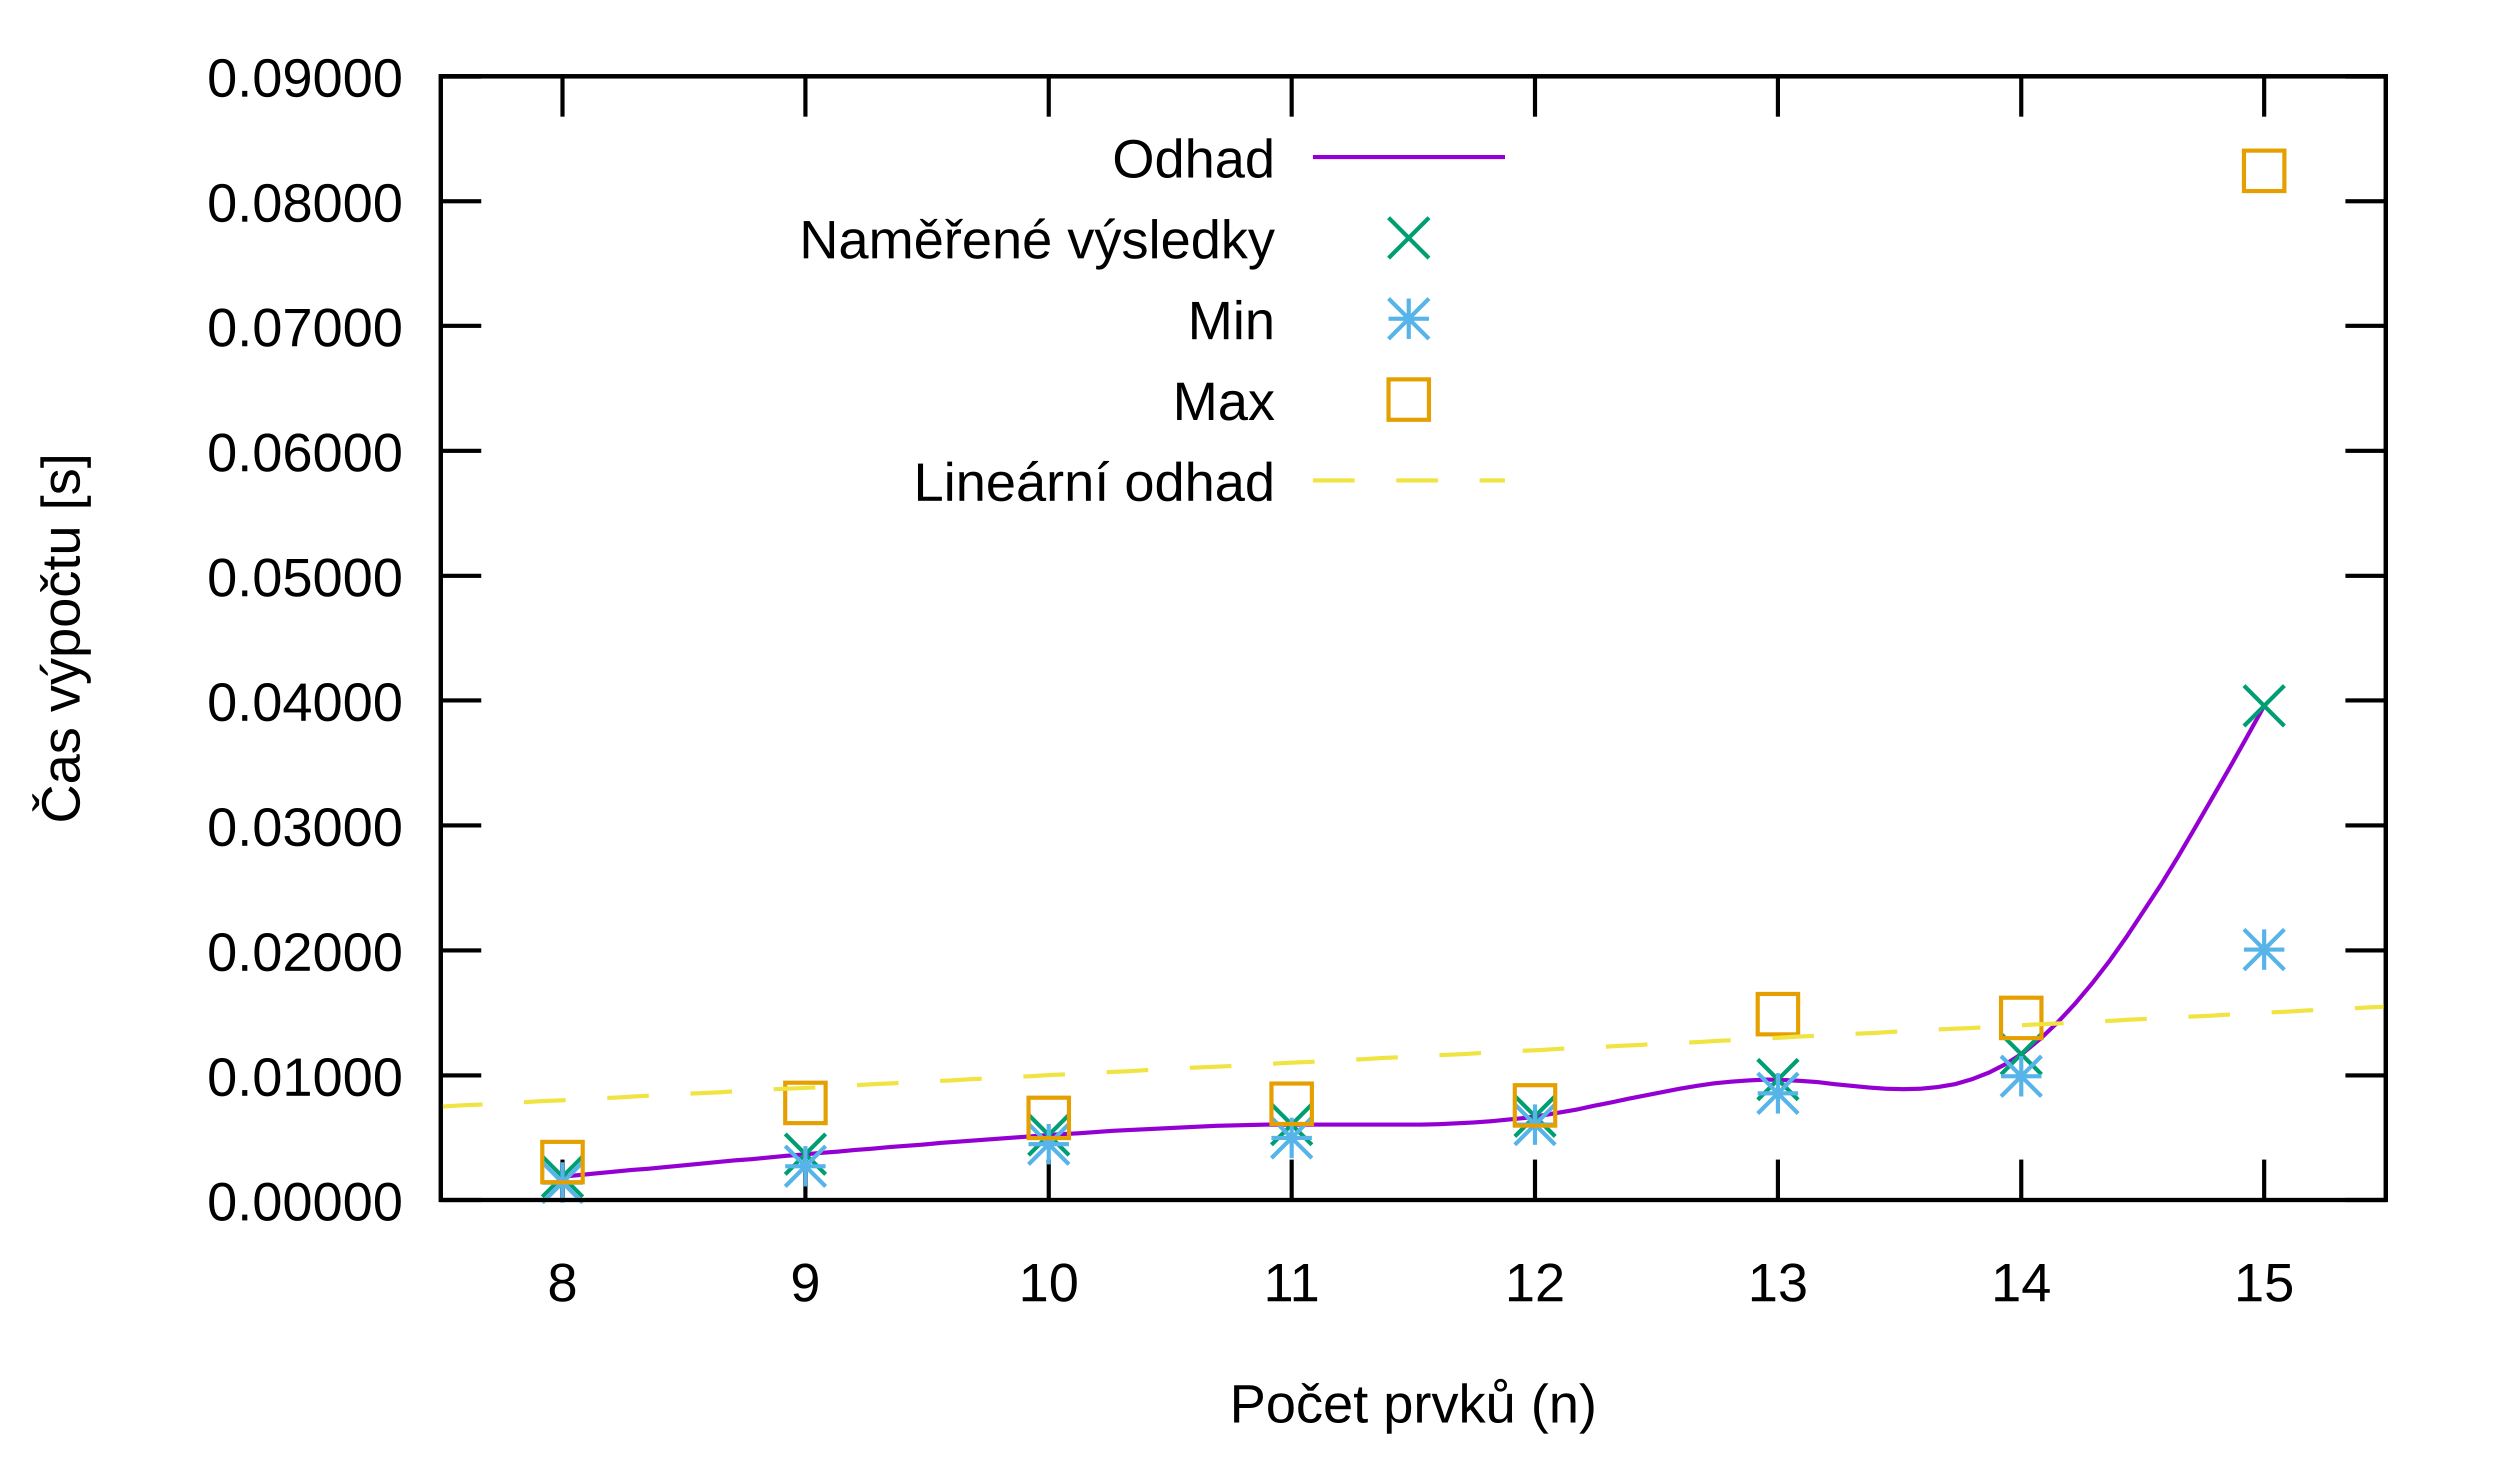
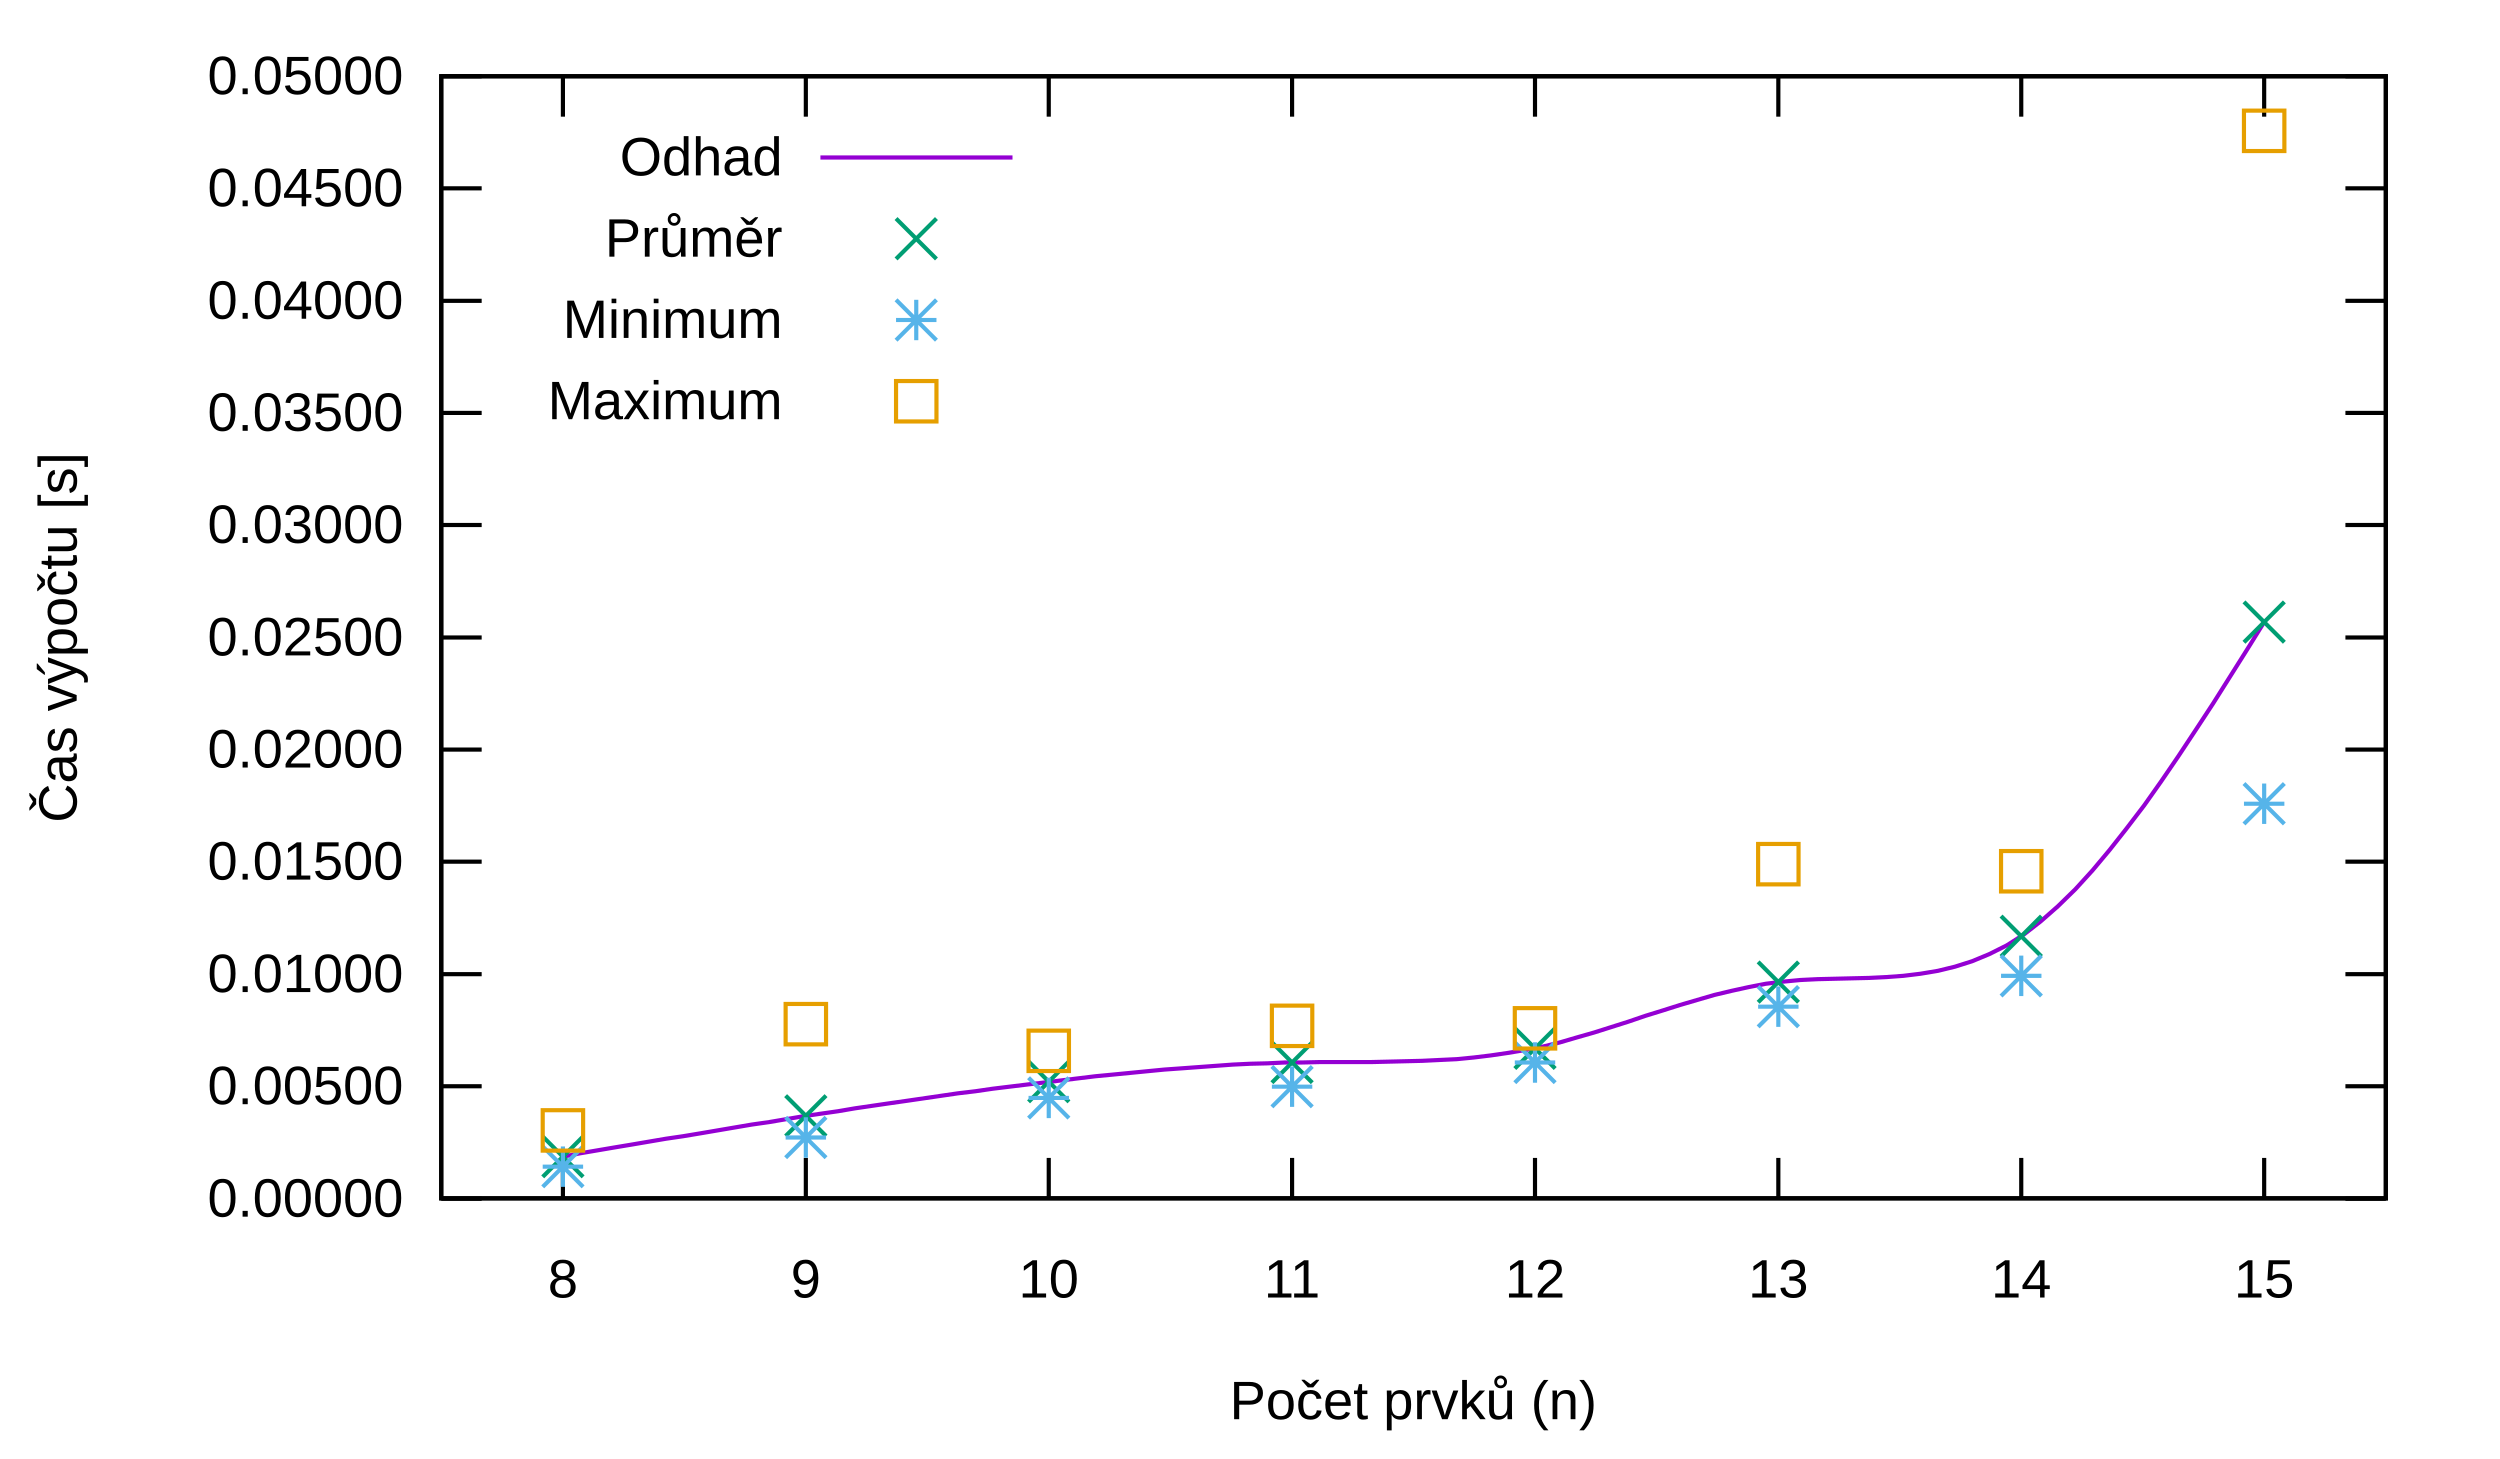
<svg xmlns="http://www.w3.org/2000/svg" xmlns:xlink="http://www.w3.org/1999/xlink" width="600" height="350" viewBox="0 0 600 350">
  <g id="gnuplot_canvas">
    <rect x="0" y="0" width="600" height="350" fill="none" />
    <defs>
      <circle id="gpDot" r="0.5" stroke-width="0.5" />
      <path id="gpPt0" stroke-width="0.206" stroke="currentColor" d="M-1,0 h2 M0,-1 v2" />
      <path id="gpPt1" stroke-width="0.206" stroke="currentColor" d="M-1,-1 L1,1 M1,-1 L-1,1" />
      <path id="gpPt2" stroke-width="0.206" stroke="currentColor" d="M-1,0 L1,0 M0,-1 L0,1 M-1,-1 L1,1 M-1,1 L1,-1" />
      <rect id="gpPt3" stroke-width="0.206" stroke="currentColor" x="-1" y="-1" width="2" height="2" />
      <rect id="gpPt4" stroke-width="0.206" stroke="currentColor" fill="currentColor" x="-1" y="-1" width="2" height="2" />
      <circle id="gpPt5" stroke-width="0.206" stroke="currentColor" cx="0" cy="0" r="1" />
      <use xlink:href="#gpPt5" id="gpPt6" fill="currentColor" stroke="none" />
      <path id="gpPt7" stroke-width="0.206" stroke="currentColor" d="M0,-1.33 L-1.33,0.67 L1.33,0.67 z" />
      <use xlink:href="#gpPt7" id="gpPt8" fill="currentColor" stroke="none" />
      <use xlink:href="#gpPt7" id="gpPt9" stroke="currentColor" transform="rotate(180)" />
      <use xlink:href="#gpPt9" id="gpPt10" fill="currentColor" stroke="none" />
      <use xlink:href="#gpPt3" id="gpPt11" stroke="currentColor" transform="rotate(45)" />
      <use xlink:href="#gpPt11" id="gpPt12" fill="currentColor" stroke="none" />
      <path id="gpPt13" stroke-width="0.206" stroke="currentColor" d="M0,1.330 L1.265,0.411 L0.782,-1.067 L-0.782,-1.076 L-1.265,0.411 z" />
      <use xlink:href="#gpPt13" id="gpPt14" fill="currentColor" stroke="none" />
      <filter id="textbox" filterUnits="objectBoundingBox" x="0" y="0" height="1" width="1">
        <feFlood flood-color="white" flood-opacity="1" result="bgnd" />
        <feComposite in="SourceGraphic" in2="bgnd" operator="atop" />
      </filter>
      <filter id="greybox" filterUnits="objectBoundingBox" x="0" y="0" height="1" width="1">
        <feFlood flood-color="lightgrey" flood-opacity="1" result="grey" />
        <feComposite in="SourceGraphic" in2="grey" operator="atop" />
      </filter>
    </defs>
    <g fill="none" color="white" stroke="currentColor" stroke-width="1.00" stroke-linecap="butt" stroke-linejoin="miter">
</g>
    <g fill="none" color="black" stroke="currentColor" stroke-width="1.00" stroke-linecap="butt" stroke-linejoin="miter">
-       <path stroke="black" d="M105.8,288.0 L115.5,288.0 M572.6,288.0 L562.9,288.0  " />
-       <g transform="translate(96.7,292.9)" stroke="none" fill="black" font-family="arial" font-size="13.00" text-anchor="end">
+       <path stroke="black" d="M105.9,287.7 L115.6,287.7 M572.6,287.7 L562.9,287.7  " />
+       <g transform="translate(96.8,292.0)" stroke="none" fill="black" font-family="arial" font-size="13.00" text-anchor="end">
        <text>
          <tspan font-family="arial">0.00000</tspan>
        </text>
      </g>
    </g>
    <g fill="none" color="black" stroke="currentColor" stroke-width="1.00" stroke-linecap="butt" stroke-linejoin="miter">
-       <path stroke="black" d="M105.8,258.1 L115.5,258.1 M572.6,258.1 L562.9,258.1  " />
-       <g transform="translate(96.7,263.0)" stroke="none" fill="black" font-family="arial" font-size="13.00" text-anchor="end">
+       <path stroke="black" d="M105.9,260.7 L115.6,260.7 M572.6,260.7 L562.9,260.7  " />
+       <g transform="translate(96.8,265.0)" stroke="none" fill="black" font-family="arial" font-size="13.00" text-anchor="end">
+         <text>
+           <tspan font-family="arial">0.00500</tspan>
+         </text>
+       </g>
+     </g>
+     <g fill="none" color="black" stroke="currentColor" stroke-width="1.00" stroke-linecap="butt" stroke-linejoin="miter">
+       <path stroke="black" d="M105.9,233.8 L115.6,233.8 M572.6,233.8 L562.9,233.8  " />
+       <g transform="translate(96.8,238.1)" stroke="none" fill="black" font-family="arial" font-size="13.00" text-anchor="end">
        <text>
          <tspan font-family="arial">0.01000</tspan>
        </text>
      </g>
    </g>
    <g fill="none" color="black" stroke="currentColor" stroke-width="1.00" stroke-linecap="butt" stroke-linejoin="miter">
-       <path stroke="black" d="M105.8,228.1 L115.5,228.1 M572.6,228.1 L562.9,228.1  " />
-       <g transform="translate(96.7,233.0)" stroke="none" fill="black" font-family="arial" font-size="13.00" text-anchor="end">
+       <path stroke="black" d="M105.9,206.8 L115.6,206.8 M572.6,206.8 L562.9,206.8  " />
+       <g transform="translate(96.8,211.1)" stroke="none" fill="black" font-family="arial" font-size="13.00" text-anchor="end">
+         <text>
+           <tspan font-family="arial">0.01500</tspan>
+         </text>
+       </g>
+     </g>
+     <g fill="none" color="black" stroke="currentColor" stroke-width="1.00" stroke-linecap="butt" stroke-linejoin="miter">
+       <path stroke="black" d="M105.9,179.9 L115.6,179.9 M572.6,179.9 L562.9,179.9  " />
+       <g transform="translate(96.8,184.2)" stroke="none" fill="black" font-family="arial" font-size="13.00" text-anchor="end">
        <text>
          <tspan font-family="arial">0.02000</tspan>
        </text>
      </g>
    </g>
    <g fill="none" color="black" stroke="currentColor" stroke-width="1.00" stroke-linecap="butt" stroke-linejoin="miter">
-       <path stroke="black" d="M105.8,198.1 L115.5,198.1 M572.6,198.1 L562.9,198.1  " />
-       <g transform="translate(96.7,203.0)" stroke="none" fill="black" font-family="arial" font-size="13.00" text-anchor="end">
+       <path stroke="black" d="M105.9,153.0 L115.6,153.0 M572.6,153.0 L562.9,153.0  " />
+       <g transform="translate(96.8,157.3)" stroke="none" fill="black" font-family="arial" font-size="13.00" text-anchor="end">
+         <text>
+           <tspan font-family="arial">0.02500</tspan>
+         </text>
+       </g>
+     </g>
+     <g fill="none" color="black" stroke="currentColor" stroke-width="1.00" stroke-linecap="butt" stroke-linejoin="miter">
+       <path stroke="black" d="M105.9,126.0 L115.6,126.0 M572.6,126.0 L562.9,126.0  " />
+       <g transform="translate(96.8,130.3)" stroke="none" fill="black" font-family="arial" font-size="13.00" text-anchor="end">
        <text>
          <tspan font-family="arial">0.03000</tspan>
        </text>
      </g>
    </g>
    <g fill="none" color="black" stroke="currentColor" stroke-width="1.00" stroke-linecap="butt" stroke-linejoin="miter">
-       <path stroke="black" d="M105.8,168.1 L115.5,168.1 M572.6,168.1 L562.9,168.1  " />
-       <g transform="translate(96.7,173.0)" stroke="none" fill="black" font-family="arial" font-size="13.00" text-anchor="end">
+       <path stroke="black" d="M105.9,99.1 L115.6,99.1 M572.6,99.1 L562.9,99.1  " />
+       <g transform="translate(96.8,103.4)" stroke="none" fill="black" font-family="arial" font-size="13.00" text-anchor="end">
+         <text>
+           <tspan font-family="arial">0.03500</tspan>
+         </text>
+       </g>
+     </g>
+     <g fill="none" color="black" stroke="currentColor" stroke-width="1.00" stroke-linecap="butt" stroke-linejoin="miter">
+       <path stroke="black" d="M105.9,72.2 L115.6,72.2 M572.6,72.2 L562.9,72.2  " />
+       <g transform="translate(96.8,76.5)" stroke="none" fill="black" font-family="arial" font-size="13.00" text-anchor="end">
        <text>
          <tspan font-family="arial">0.04000</tspan>
        </text>
      </g>
    </g>
    <g fill="none" color="black" stroke="currentColor" stroke-width="1.00" stroke-linecap="butt" stroke-linejoin="miter">
-       <path stroke="black" d="M105.8,138.2 L115.5,138.2 M572.6,138.2 L562.9,138.2  " />
-       <g transform="translate(96.7,143.1)" stroke="none" fill="black" font-family="arial" font-size="13.00" text-anchor="end">
+       <path stroke="black" d="M105.9,45.2 L115.6,45.2 M572.6,45.2 L562.9,45.2  " />
+       <g transform="translate(96.8,49.5)" stroke="none" fill="black" font-family="arial" font-size="13.00" text-anchor="end">
+         <text>
+           <tspan font-family="arial">0.04500</tspan>
+         </text>
+       </g>
+     </g>
+     <g fill="none" color="black" stroke="currentColor" stroke-width="1.00" stroke-linecap="butt" stroke-linejoin="miter">
+       <path stroke="black" d="M105.9,18.3 L115.6,18.3 M572.6,18.3 L562.9,18.3  " />
+       <g transform="translate(96.8,22.6)" stroke="none" fill="black" font-family="arial" font-size="13.00" text-anchor="end">
        <text>
          <tspan font-family="arial">0.05000</tspan>
        </text>
      </g>
    </g>
    <g fill="none" color="black" stroke="currentColor" stroke-width="1.00" stroke-linecap="butt" stroke-linejoin="miter">
-       <path stroke="black" d="M105.8,108.2 L115.5,108.2 M572.6,108.2 L562.9,108.2  " />
-       <g transform="translate(96.7,113.1)" stroke="none" fill="black" font-family="arial" font-size="13.00" text-anchor="end">
-         <text>
-           <tspan font-family="arial">0.06000</tspan>
-         </text>
-       </g>
-     </g>
-     <g fill="none" color="black" stroke="currentColor" stroke-width="1.00" stroke-linecap="butt" stroke-linejoin="miter">
-       <path stroke="black" d="M105.8,78.2 L115.5,78.2 M572.6,78.2 L562.9,78.2  " />
-       <g transform="translate(96.7,83.1)" stroke="none" fill="black" font-family="arial" font-size="13.00" text-anchor="end">
-         <text>
-           <tspan font-family="arial">0.07000</tspan>
-         </text>
-       </g>
-     </g>
-     <g fill="none" color="black" stroke="currentColor" stroke-width="1.00" stroke-linecap="butt" stroke-linejoin="miter">
-       <path stroke="black" d="M105.8,48.3 L115.5,48.3 M572.6,48.3 L562.9,48.3  " />
-       <g transform="translate(96.7,53.2)" stroke="none" fill="black" font-family="arial" font-size="13.00" text-anchor="end">
-         <text>
-           <tspan font-family="arial">0.08000</tspan>
-         </text>
-       </g>
-     </g>
-     <g fill="none" color="black" stroke="currentColor" stroke-width="1.00" stroke-linecap="butt" stroke-linejoin="miter">
-       <path stroke="black" d="M105.8,18.3 L115.5,18.3 M572.6,18.3 L562.9,18.3  " />
-       <g transform="translate(96.7,23.2)" stroke="none" fill="black" font-family="arial" font-size="13.00" text-anchor="end">
-         <text>
-           <tspan font-family="arial">0.09000</tspan>
-         </text>
-       </g>
-     </g>
-     <g fill="none" color="black" stroke="currentColor" stroke-width="1.00" stroke-linecap="butt" stroke-linejoin="miter">
-       <path stroke="black" d="M135.0,288.0 L135.0,278.3 M135.0,18.3 L135.0,28.0  " />
-       <g transform="translate(135.0,312.3)" stroke="none" fill="black" font-family="arial" font-size="13.00" text-anchor="middle">
+       <path stroke="black" d="M135.1,287.6 L135.1,277.9 M135.1,18.3 L135.1,28.0  " />
+       <g transform="translate(135.1,311.4)" stroke="none" fill="black" font-family="arial" font-size="13.00" text-anchor="middle">
        <text>
          <tspan font-family="arial"> 8</tspan>
        </text>
      </g>
    </g>
    <g fill="none" color="black" stroke="currentColor" stroke-width="1.00" stroke-linecap="butt" stroke-linejoin="miter">
-       <path stroke="black" d="M193.3,288.0 L193.3,278.3 M193.3,18.3 L193.3,28.0  " />
-       <g transform="translate(193.3,312.3)" stroke="none" fill="black" font-family="arial" font-size="13.00" text-anchor="middle">
+       <path stroke="black" d="M193.4,287.6 L193.4,277.9 M193.4,18.3 L193.4,28.0  " />
+       <g transform="translate(193.4,311.4)" stroke="none" fill="black" font-family="arial" font-size="13.00" text-anchor="middle">
        <text>
          <tspan font-family="arial"> 9</tspan>
        </text>
      </g>
    </g>
    <g fill="none" color="black" stroke="currentColor" stroke-width="1.00" stroke-linecap="butt" stroke-linejoin="miter">
-       <path stroke="black" d="M251.7,288.0 L251.7,278.3 M251.7,18.3 L251.7,28.0  " />
-       <g transform="translate(251.7,312.3)" stroke="none" fill="black" font-family="arial" font-size="13.00" text-anchor="middle">
+       <path stroke="black" d="M251.7,287.6 L251.7,277.9 M251.7,18.3 L251.7,28.0  " />
+       <g transform="translate(251.7,311.4)" stroke="none" fill="black" font-family="arial" font-size="13.00" text-anchor="middle">
        <text>
          <tspan font-family="arial"> 10</tspan>
        </text>
      </g>
    </g>
    <g fill="none" color="black" stroke="currentColor" stroke-width="1.00" stroke-linecap="butt" stroke-linejoin="miter">
-       <path stroke="black" d="M310.0,288.0 L310.0,278.3 M310.0,18.3 L310.0,28.0  " />
-       <g transform="translate(310.0,312.3)" stroke="none" fill="black" font-family="arial" font-size="13.00" text-anchor="middle">
+       <path stroke="black" d="M310.1,287.6 L310.1,277.9 M310.1,18.3 L310.1,28.0  " />
+       <g transform="translate(310.1,311.4)" stroke="none" fill="black" font-family="arial" font-size="13.00" text-anchor="middle">
        <text>
          <tspan font-family="arial"> 11</tspan>
        </text>
      </g>
    </g>
    <g fill="none" color="black" stroke="currentColor" stroke-width="1.00" stroke-linecap="butt" stroke-linejoin="miter">
-       <path stroke="black" d="M368.4,288.0 L368.4,278.3 M368.4,18.3 L368.4,28.0  " />
-       <g transform="translate(368.4,312.3)" stroke="none" fill="black" font-family="arial" font-size="13.00" text-anchor="middle">
+       <path stroke="black" d="M368.4,287.6 L368.4,277.9 M368.4,18.3 L368.4,28.0  " />
+       <g transform="translate(368.4,311.4)" stroke="none" fill="black" font-family="arial" font-size="13.00" text-anchor="middle">
        <text>
          <tspan font-family="arial"> 12</tspan>
        </text>
      </g>
    </g>
    <g fill="none" color="black" stroke="currentColor" stroke-width="1.00" stroke-linecap="butt" stroke-linejoin="miter">
-       <path stroke="black" d="M426.7,288.0 L426.7,278.3 M426.7,18.3 L426.7,28.0  " />
-       <g transform="translate(426.7,312.3)" stroke="none" fill="black" font-family="arial" font-size="13.00" text-anchor="middle">
+       <path stroke="black" d="M426.8,287.6 L426.8,277.9 M426.8,18.3 L426.8,28.0  " />
+       <g transform="translate(426.8,311.4)" stroke="none" fill="black" font-family="arial" font-size="13.00" text-anchor="middle">
        <text>
          <tspan font-family="arial"> 13</tspan>
        </text>
      </g>
    </g>
    <g fill="none" color="black" stroke="currentColor" stroke-width="1.00" stroke-linecap="butt" stroke-linejoin="miter">
-       <path stroke="black" d="M485.1,288.0 L485.1,278.3 M485.1,18.3 L485.1,28.0  " />
-       <g transform="translate(485.1,312.3)" stroke="none" fill="black" font-family="arial" font-size="13.00" text-anchor="middle">
+       <path stroke="black" d="M485.1,287.6 L485.1,277.9 M485.1,18.3 L485.1,28.0  " />
+       <g transform="translate(485.1,311.4)" stroke="none" fill="black" font-family="arial" font-size="13.00" text-anchor="middle">
        <text>
          <tspan font-family="arial"> 14</tspan>
        </text>
      </g>
    </g>
    <g fill="none" color="black" stroke="currentColor" stroke-width="1.00" stroke-linecap="butt" stroke-linejoin="miter">
-       <path stroke="black" d="M543.4,288.0 L543.4,278.3 M543.4,18.3 L543.4,28.0  " />
-       <g transform="translate(543.4,312.3)" stroke="none" fill="black" font-family="arial" font-size="13.00" text-anchor="middle">
+       <path stroke="black" d="M543.4,287.6 L543.4,277.9 M543.4,18.3 L543.4,28.0  " />
+       <g transform="translate(543.4,311.4)" stroke="none" fill="black" font-family="arial" font-size="13.00" text-anchor="middle">
        <text>
          <tspan font-family="arial"> 15</tspan>
        </text>
      </g>
    </g>
    <g fill="none" color="black" stroke="currentColor" stroke-width="1.00" stroke-linecap="butt" stroke-linejoin="miter">
</g>
    <g fill="none" color="black" stroke="currentColor" stroke-width="1.00" stroke-linecap="butt" stroke-linejoin="miter">
-       <path stroke="black" d="M105.8,18.3 L105.8,288.0 L572.6,288.0 L572.6,18.3 L105.8,18.3 Z  " />
-     </g>
-     <g fill="none" color="black" stroke="currentColor" stroke-width="1.00" stroke-linecap="butt" stroke-linejoin="miter">
-       <g transform="translate(19.1,153.2) rotate(270)" stroke="none" fill="black" font-family="arial" font-size="13.00" text-anchor="middle">
+       <path stroke="black" d="M105.9,18.3 L105.9,287.6 L572.6,287.6 L572.6,18.3 L105.9,18.3 Z  " />
+     </g>
+     <g fill="none" color="black" stroke="currentColor" stroke-width="1.00" stroke-linecap="butt" stroke-linejoin="miter">
+       <g transform="translate(18.4,153.0) rotate(270)" stroke="none" fill="black" font-family="arial" font-size="13.00" text-anchor="middle">
        <text>
          <tspan font-family="arial">Čas výpočtu [s]</tspan>
        </text>
      </g>
    </g>
    <g fill="none" color="black" stroke="currentColor" stroke-width="1.00" stroke-linecap="butt" stroke-linejoin="miter">
-       <g transform="translate(339.2,341.4)" stroke="none" fill="black" font-family="arial" font-size="13.00" text-anchor="middle">
+       <g transform="translate(339.2,340.6)" stroke="none" fill="black" font-family="arial" font-size="13.00" text-anchor="middle">
        <text>
          <tspan font-family="arial">Počet prvků (n)</tspan>
        </text>
      </g>
    </g>
    <g fill="none" color="black" stroke="currentColor" stroke-width="1.00" stroke-linecap="butt" stroke-linejoin="miter">
</g>
    <g id="gnuplot_plot_1">
      <g fill="none" color="black" stroke="currentColor" stroke-width="1.00" stroke-linecap="butt" stroke-linejoin="miter">
-         <g transform="translate(306.0,42.6)" stroke="none" fill="black" font-family="arial" font-size="13.00" text-anchor="end">
+         <g transform="translate(187.8,42.1)" stroke="none" fill="black" font-family="arial" font-size="13.00" text-anchor="end">
          <text>
            <tspan font-family="arial">Odhad</tspan>
          </text>
        </g>
      </g>
      <g fill="none" color="black" stroke="currentColor" stroke-width="1.00" stroke-linecap="butt" stroke-linejoin="miter">
-         <path stroke="rgb(148,   0, 211)" d="M315.1,37.7 L361.2,37.7 M135.0,282.4 L139.1,282.0 L143.2,281.6 L147.4,281.2 L151.5,280.8 L155.6,280.5   L159.7,280.1 L163.9,279.7 L168.0,279.3 L172.1,278.9 L176.2,278.5 L180.4,278.2 L184.5,277.8 L188.6,277.4   L192.7,277.1 L196.9,276.7 L201.0,276.4 L205.1,276.0 L209.2,275.7 L213.4,275.3 L217.5,275.0 L221.6,274.7   L225.7,274.3 L229.9,274.0 L234.0,273.7 L238.1,273.4 L242.2,273.1 L246.4,272.8 L250.5,272.5 L254.6,272.2   L258.7,272.0 L262.9,271.7 L267.0,271.4 L271.1,271.2 L275.3,271.0 L279.4,270.8 L283.5,270.6 L287.6,270.4   L291.8,270.2 L295.9,270.1 L300.0,270.0 L304.1,269.9 L308.3,269.9 L312.4,269.9 L316.5,269.9 L320.6,269.9   L324.8,269.9 L328.9,269.9 L333.0,269.9 L337.1,269.9 L341.3,269.9 L345.4,269.8 L349.5,269.6 L353.6,269.4   L357.8,269.1 L361.9,268.7 L366.0,268.3 L370.1,267.7 L374.3,267.0 L378.4,266.3 L382.5,265.4 L386.6,264.6   L390.8,263.7 L394.9,262.9 L399.0,262.1 L403.1,261.3 L407.3,260.6 L411.4,260.0 L415.5,259.6 L419.7,259.3   L423.8,259.1 L427.9,259.2 L432.0,259.4 L436.2,259.7 L440.3,260.2 L444.4,260.6 L448.5,261.0 L452.7,261.3   L456.8,261.4 L460.9,261.3 L465.0,260.9 L469.2,260.2 L473.3,259.0 L477.4,257.4 L481.5,255.3 L485.7,252.6   L489.8,249.2 L493.9,245.3 L498.0,240.9 L502.2,235.9 L506.3,230.6 L510.4,224.8 L514.5,218.6 L518.7,212.2   L522.8,205.5 L526.9,198.5 L531.0,191.4 L535.2,184.1 L539.3,176.8 L543.4,169.4  " />
+         <path stroke="rgb(148,   0, 211)" d="M196.9,37.8 L243.0,37.8 M135.1,277.6 L139.2,276.8 L143.3,276.1 L147.4,275.4 L151.6,274.7 L155.7,274.0   L159.8,273.3 L163.9,272.7 L168.1,272.0 L172.2,271.3 L176.3,270.6 L180.4,269.9 L184.6,269.3 L188.7,268.6   L192.8,267.9 L196.9,267.3 L201.1,266.7 L205.2,266.0 L209.3,265.4 L213.4,264.8 L217.6,264.2 L221.7,263.6   L225.8,263.0 L229.9,262.4 L234.1,261.9 L238.2,261.3 L242.3,260.8 L246.4,260.3 L250.6,259.8 L254.7,259.3   L258.8,258.8 L262.9,258.3 L267.1,257.9 L271.2,257.5 L275.3,257.1 L279.4,256.7 L283.6,256.4 L287.7,256.1   L291.8,255.8 L295.9,255.5 L300.1,255.3 L304.2,255.2 L308.3,255.0 L312.4,255.0 L316.6,254.9 L320.7,254.9   L324.8,254.9 L328.9,254.9 L333.1,254.8 L337.2,254.7 L341.3,254.6 L345.4,254.4 L349.6,254.2 L353.7,253.8   L357.8,253.3 L361.9,252.7 L366.1,252.0 L370.2,251.2 L374.3,250.2 L378.4,249.0 L382.6,247.8 L386.7,246.5   L390.8,245.2 L394.9,243.8 L399.1,242.5 L403.2,241.2 L407.3,240.0 L411.4,238.8 L415.6,237.8 L419.7,236.9   L423.8,236.1 L427.9,235.6 L432.1,235.2 L436.2,235.0 L440.3,234.9 L444.4,234.8 L448.6,234.7 L452.7,234.5   L456.8,234.2 L460.9,233.7 L465.1,233.0 L469.2,232.0 L473.3,230.7 L477.4,229.0 L481.6,226.9 L485.7,224.3   L489.8,221.1 L493.9,217.5 L498.1,213.4 L502.2,208.9 L506.3,204.0 L510.4,198.8 L514.6,193.3 L518.7,187.5   L522.8,181.5 L526.9,175.3 L531.1,168.9 L535.2,162.4 L539.3,155.9 L543.4,149.3  " />
      </g>
    </g>
    <g id="gnuplot_plot_2">
      <g fill="none" color="black" stroke="currentColor" stroke-width="1.00" stroke-linecap="butt" stroke-linejoin="miter">
-         <g transform="translate(306.0,62.0)" stroke="none" fill="black" font-family="arial" font-size="13.00" text-anchor="end">
-           <text>
-             <tspan font-family="arial">Naměřené výsledky</tspan>
-           </text>
-         </g>
-       </g>
-       <g fill="none" color="black" stroke="currentColor" stroke-width="1.00" stroke-linecap="butt" stroke-linejoin="miter">
-         <use xlink:href="#gpPt1" transform="translate(135.0,282.4) scale(4.85)" color="rgb(  0, 158, 115)" />
-         <use xlink:href="#gpPt1" transform="translate(193.3,277.0) scale(4.85)" color="rgb(  0, 158, 115)" />
-         <use xlink:href="#gpPt1" transform="translate(251.7,272.4) scale(4.85)" color="rgb(  0, 158, 115)" />
-         <use xlink:href="#gpPt1" transform="translate(310.0,269.9) scale(4.85)" color="rgb(  0, 158, 115)" />
-         <use xlink:href="#gpPt1" transform="translate(368.4,267.9) scale(4.85)" color="rgb(  0, 158, 115)" />
-         <use xlink:href="#gpPt1" transform="translate(426.7,259.1) scale(4.85)" color="rgb(  0, 158, 115)" />
-         <use xlink:href="#gpPt1" transform="translate(485.1,253.0) scale(4.85)" color="rgb(  0, 158, 115)" />
-         <use xlink:href="#gpPt1" transform="translate(543.4,169.4) scale(4.85)" color="rgb(  0, 158, 115)" />
-         <use xlink:href="#gpPt1" transform="translate(338.1,57.1) scale(4.85)" color="rgb(  0, 158, 115)" />
+         <g transform="translate(187.8,61.6)" stroke="none" fill="black" font-family="arial" font-size="13.00" text-anchor="end">
+           <text>
+             <tspan font-family="arial">Průměr</tspan>
+           </text>
+         </g>
+       </g>
+       <g fill="none" color="black" stroke="currentColor" stroke-width="1.00" stroke-linecap="butt" stroke-linejoin="miter">
+         <use xlink:href="#gpPt1" transform="translate(135.1,277.6) scale(4.85)" color="rgb(  0, 158, 115)" />
+         <use xlink:href="#gpPt1" transform="translate(193.4,267.8) scale(4.85)" color="rgb(  0, 158, 115)" />
+         <use xlink:href="#gpPt1" transform="translate(251.7,259.6) scale(4.85)" color="rgb(  0, 158, 115)" />
+         <use xlink:href="#gpPt1" transform="translate(310.1,255.0) scale(4.85)" color="rgb(  0, 158, 115)" />
+         <use xlink:href="#gpPt1" transform="translate(368.4,251.6) scale(4.85)" color="rgb(  0, 158, 115)" />
+         <use xlink:href="#gpPt1" transform="translate(426.8,235.7) scale(4.85)" color="rgb(  0, 158, 115)" />
+         <use xlink:href="#gpPt1" transform="translate(485.1,224.7) scale(4.85)" color="rgb(  0, 158, 115)" />
+         <use xlink:href="#gpPt1" transform="translate(543.4,149.3) scale(4.85)" color="rgb(  0, 158, 115)" />
+         <use xlink:href="#gpPt1" transform="translate(219.9,57.3) scale(4.85)" color="rgb(  0, 158, 115)" />
      </g>
    </g>
    <g id="gnuplot_plot_3">
      <g fill="none" color="black" stroke="currentColor" stroke-width="1.00" stroke-linecap="butt" stroke-linejoin="miter">
-         <g transform="translate(306.0,81.4)" stroke="none" fill="black" font-family="arial" font-size="13.00" text-anchor="end">
-           <text>
-             <tspan font-family="arial">Min</tspan>
-           </text>
-         </g>
-       </g>
-       <g fill="none" color="black" stroke="currentColor" stroke-width="1.00" stroke-linecap="butt" stroke-linejoin="miter">
-         <use xlink:href="#gpPt2" transform="translate(135.0,283.8) scale(4.85)" color="rgb( 86, 180, 233)" />
-         <use xlink:href="#gpPt2" transform="translate(193.3,279.9) scale(4.85)" color="rgb( 86, 180, 233)" />
-         <use xlink:href="#gpPt2" transform="translate(251.7,274.6) scale(4.85)" color="rgb( 86, 180, 233)" />
-         <use xlink:href="#gpPt2" transform="translate(310.0,273.1) scale(4.85)" color="rgb( 86, 180, 233)" />
-         <use xlink:href="#gpPt2" transform="translate(368.4,269.9) scale(4.85)" color="rgb( 86, 180, 233)" />
-         <use xlink:href="#gpPt2" transform="translate(426.7,262.4) scale(4.85)" color="rgb( 86, 180, 233)" />
-         <use xlink:href="#gpPt2" transform="translate(485.1,258.3) scale(4.85)" color="rgb( 86, 180, 233)" />
-         <use xlink:href="#gpPt2" transform="translate(543.4,227.9) scale(4.85)" color="rgb( 86, 180, 233)" />
-         <use xlink:href="#gpPt2" transform="translate(338.1,76.5) scale(4.85)" color="rgb( 86, 180, 233)" />
+         <g transform="translate(187.8,81.1)" stroke="none" fill="black" font-family="arial" font-size="13.00" text-anchor="end">
+           <text>
+             <tspan font-family="arial">Minimum</tspan>
+           </text>
+         </g>
+       </g>
+       <g fill="none" color="black" stroke="currentColor" stroke-width="1.00" stroke-linecap="butt" stroke-linejoin="miter">
+         <use xlink:href="#gpPt2" transform="translate(135.1,280.0) scale(4.85)" color="rgb( 86, 180, 233)" />
+         <use xlink:href="#gpPt2" transform="translate(193.4,273.0) scale(4.85)" color="rgb( 86, 180, 233)" />
+         <use xlink:href="#gpPt2" transform="translate(251.7,263.5) scale(4.85)" color="rgb( 86, 180, 233)" />
+         <use xlink:href="#gpPt2" transform="translate(310.1,260.8) scale(4.85)" color="rgb( 86, 180, 233)" />
+         <use xlink:href="#gpPt2" transform="translate(368.4,255.0) scale(4.85)" color="rgb( 86, 180, 233)" />
+         <use xlink:href="#gpPt2" transform="translate(426.8,241.6) scale(4.85)" color="rgb( 86, 180, 233)" />
+         <use xlink:href="#gpPt2" transform="translate(485.1,234.2) scale(4.85)" color="rgb( 86, 180, 233)" />
+         <use xlink:href="#gpPt2" transform="translate(543.4,192.9) scale(4.85)" color="rgb( 86, 180, 233)" />
+         <use xlink:href="#gpPt2" transform="translate(219.9,76.8) scale(4.85)" color="rgb( 86, 180, 233)" />
      </g>
    </g>
    <g id="gnuplot_plot_4">
      <g fill="none" color="black" stroke="currentColor" stroke-width="1.00" stroke-linecap="butt" stroke-linejoin="miter">
-         <g transform="translate(306.0,100.8)" stroke="none" fill="black" font-family="arial" font-size="13.00" text-anchor="end">
-           <text>
-             <tspan font-family="arial">Max</tspan>
-           </text>
-         </g>
-       </g>
-       <g fill="none" color="black" stroke="currentColor" stroke-width="1.00" stroke-linecap="butt" stroke-linejoin="miter">
-         <use xlink:href="#gpPt3" transform="translate(135.0,278.9) scale(4.85)" color="rgb(230, 159,   0)" />
-         <use xlink:href="#gpPt3" transform="translate(193.3,264.7) scale(4.85)" color="rgb(230, 159,   0)" />
-         <use xlink:href="#gpPt3" transform="translate(251.7,268.3) scale(4.85)" color="rgb(230, 159,   0)" />
-         <use xlink:href="#gpPt3" transform="translate(310.0,264.9) scale(4.85)" color="rgb(230, 159,   0)" />
-         <use xlink:href="#gpPt3" transform="translate(368.4,265.3) scale(4.85)" color="rgb(230, 159,   0)" />
-         <use xlink:href="#gpPt3" transform="translate(426.7,243.4) scale(4.85)" color="rgb(230, 159,   0)" />
-         <use xlink:href="#gpPt3" transform="translate(485.1,244.3) scale(4.85)" color="rgb(230, 159,   0)" />
-         <use xlink:href="#gpPt3" transform="translate(543.4,41.0) scale(4.85)" color="rgb(230, 159,   0)" />
-         <use xlink:href="#gpPt3" transform="translate(338.1,95.9) scale(4.85)" color="rgb(230, 159,   0)" />
-       </g>
-     </g>
-     <g id="gnuplot_plot_5">
-       <g fill="none" color="black" stroke="currentColor" stroke-width="1.00" stroke-linecap="butt" stroke-linejoin="miter">
-         <g transform="translate(306.0,120.2)" stroke="none" fill="black" font-family="arial" font-size="13.00" text-anchor="end">
-           <text>
-             <tspan font-family="arial">Lineární odhad</tspan>
-           </text>
-         </g>
-       </g>
-       <g fill="none" color="black" stroke="currentColor" stroke-width="1.00" stroke-linecap="butt" stroke-linejoin="miter">
-         <path stroke="rgb(240, 228,  66)" stroke-dasharray="10.0,10.0" d="M315.1,115.3 L361.2,115.3 M105.8,265.6 L110.5,265.3 L115.2,265.1 L119.9,264.8 L124.7,264.6 L129.4,264.3   L134.1,264.1 L138.8,263.9 L143.5,263.6 L148.2,263.4 L153.0,263.1 L157.7,262.9 L162.4,262.6 L167.1,262.4   L171.8,262.2 L176.5,261.9 L181.2,261.7 L186.0,261.4 L190.7,261.2 L195.4,261.0 L200.1,260.7 L204.8,260.5   L209.5,260.2 L214.2,260.0 L219.0,259.7 L223.7,259.5 L228.4,259.3 L233.1,259.0 L237.8,258.8 L242.5,258.5   L247.3,258.3 L252.0,258.0 L256.7,257.8 L261.4,257.6 L266.1,257.3 L270.8,257.1 L275.5,256.8 L280.3,256.6   L285.0,256.3 L289.7,256.1 L294.4,255.9 L299.1,255.6 L303.8,255.4 L308.6,255.1 L313.3,254.9 L318.0,254.7   L322.7,254.4 L327.4,254.2 L332.1,253.9 L336.8,253.7 L341.6,253.4 L346.3,253.2 L351.0,253.0 L355.7,252.7   L360.4,252.5 L365.1,252.2 L369.8,252.0 L374.6,251.7 L379.3,251.5 L384.0,251.3 L388.7,251.0 L393.4,250.8   L398.1,250.5 L402.9,250.3 L407.6,250.1 L412.3,249.8 L417.0,249.6 L421.7,249.3 L426.4,249.1 L431.1,248.8   L435.9,248.6 L440.6,248.4 L445.3,248.1 L450.0,247.9 L454.7,247.6 L459.4,247.4 L464.2,247.1 L468.9,246.9   L473.6,246.7 L478.3,246.4 L483.0,246.2 L487.7,245.9 L492.4,245.7 L497.2,245.5 L501.9,245.2 L506.6,245.0   L511.3,244.7 L516.0,244.5 L520.7,244.2 L525.4,244.0 L530.2,243.8 L534.9,243.5 L539.6,243.3 L544.3,243.0   L549.0,242.8 L553.7,242.5 L558.5,242.3 L563.2,242.1 L567.9,241.8 L572.6,241.6  " />
-       </g>
-     </g>
-     <g fill="none" color="white" stroke="rgb(240, 228,  66)" stroke-width="2.00" stroke-linecap="butt" stroke-linejoin="miter">
+         <g transform="translate(187.8,100.6)" stroke="none" fill="black" font-family="arial" font-size="13.00" text-anchor="end">
+           <text>
+             <tspan font-family="arial">Maximum</tspan>
+           </text>
+         </g>
+       </g>
+       <g fill="none" color="black" stroke="currentColor" stroke-width="1.00" stroke-linecap="butt" stroke-linejoin="miter">
+         <use xlink:href="#gpPt3" transform="translate(135.1,271.3) scale(4.85)" color="rgb(230, 159,   0)" />
+         <use xlink:href="#gpPt3" transform="translate(193.4,245.8) scale(4.85)" color="rgb(230, 159,   0)" />
+         <use xlink:href="#gpPt3" transform="translate(251.7,252.2) scale(4.85)" color="rgb(230, 159,   0)" />
+         <use xlink:href="#gpPt3" transform="translate(310.1,246.2) scale(4.85)" color="rgb(230, 159,   0)" />
+         <use xlink:href="#gpPt3" transform="translate(368.4,246.8) scale(4.85)" color="rgb(230, 159,   0)" />
+         <use xlink:href="#gpPt3" transform="translate(426.8,207.4) scale(4.85)" color="rgb(230, 159,   0)" />
+         <use xlink:href="#gpPt3" transform="translate(485.1,209.1) scale(4.85)" color="rgb(230, 159,   0)" />
+         <use xlink:href="#gpPt3" transform="translate(543.4,31.4) scale(4.85)" color="rgb(230, 159,   0)" />
+         <use xlink:href="#gpPt3" transform="translate(219.9,96.3) scale(4.85)" color="rgb(230, 159,   0)" />
+       </g>
+     </g>
+     <g fill="none" color="white" stroke="rgb(230, 159,   0)" stroke-width="2.00" stroke-linecap="butt" stroke-linejoin="miter">
</g>
    <g fill="none" color="black" stroke="currentColor" stroke-width="2.00" stroke-linecap="butt" stroke-linejoin="miter">
</g>
    <g fill="none" color="black" stroke="black" stroke-width="1.00" stroke-linecap="butt" stroke-linejoin="miter">
</g>
    <g fill="none" color="black" stroke="currentColor" stroke-width="1.00" stroke-linecap="butt" stroke-linejoin="miter">
-       <path stroke="black" d="M105.8,18.3 L105.8,288.0 L572.6,288.0 L572.6,18.3 L105.8,18.3 Z  " />
+       <path stroke="black" d="M105.9,18.3 L105.9,287.6 L572.6,287.6 L572.6,18.3 L105.9,18.3 Z  " />
    </g>
    <g fill="none" color="black" stroke="currentColor" stroke-width="1.00" stroke-linecap="butt" stroke-linejoin="miter">
</g>
  </g>
</svg>
